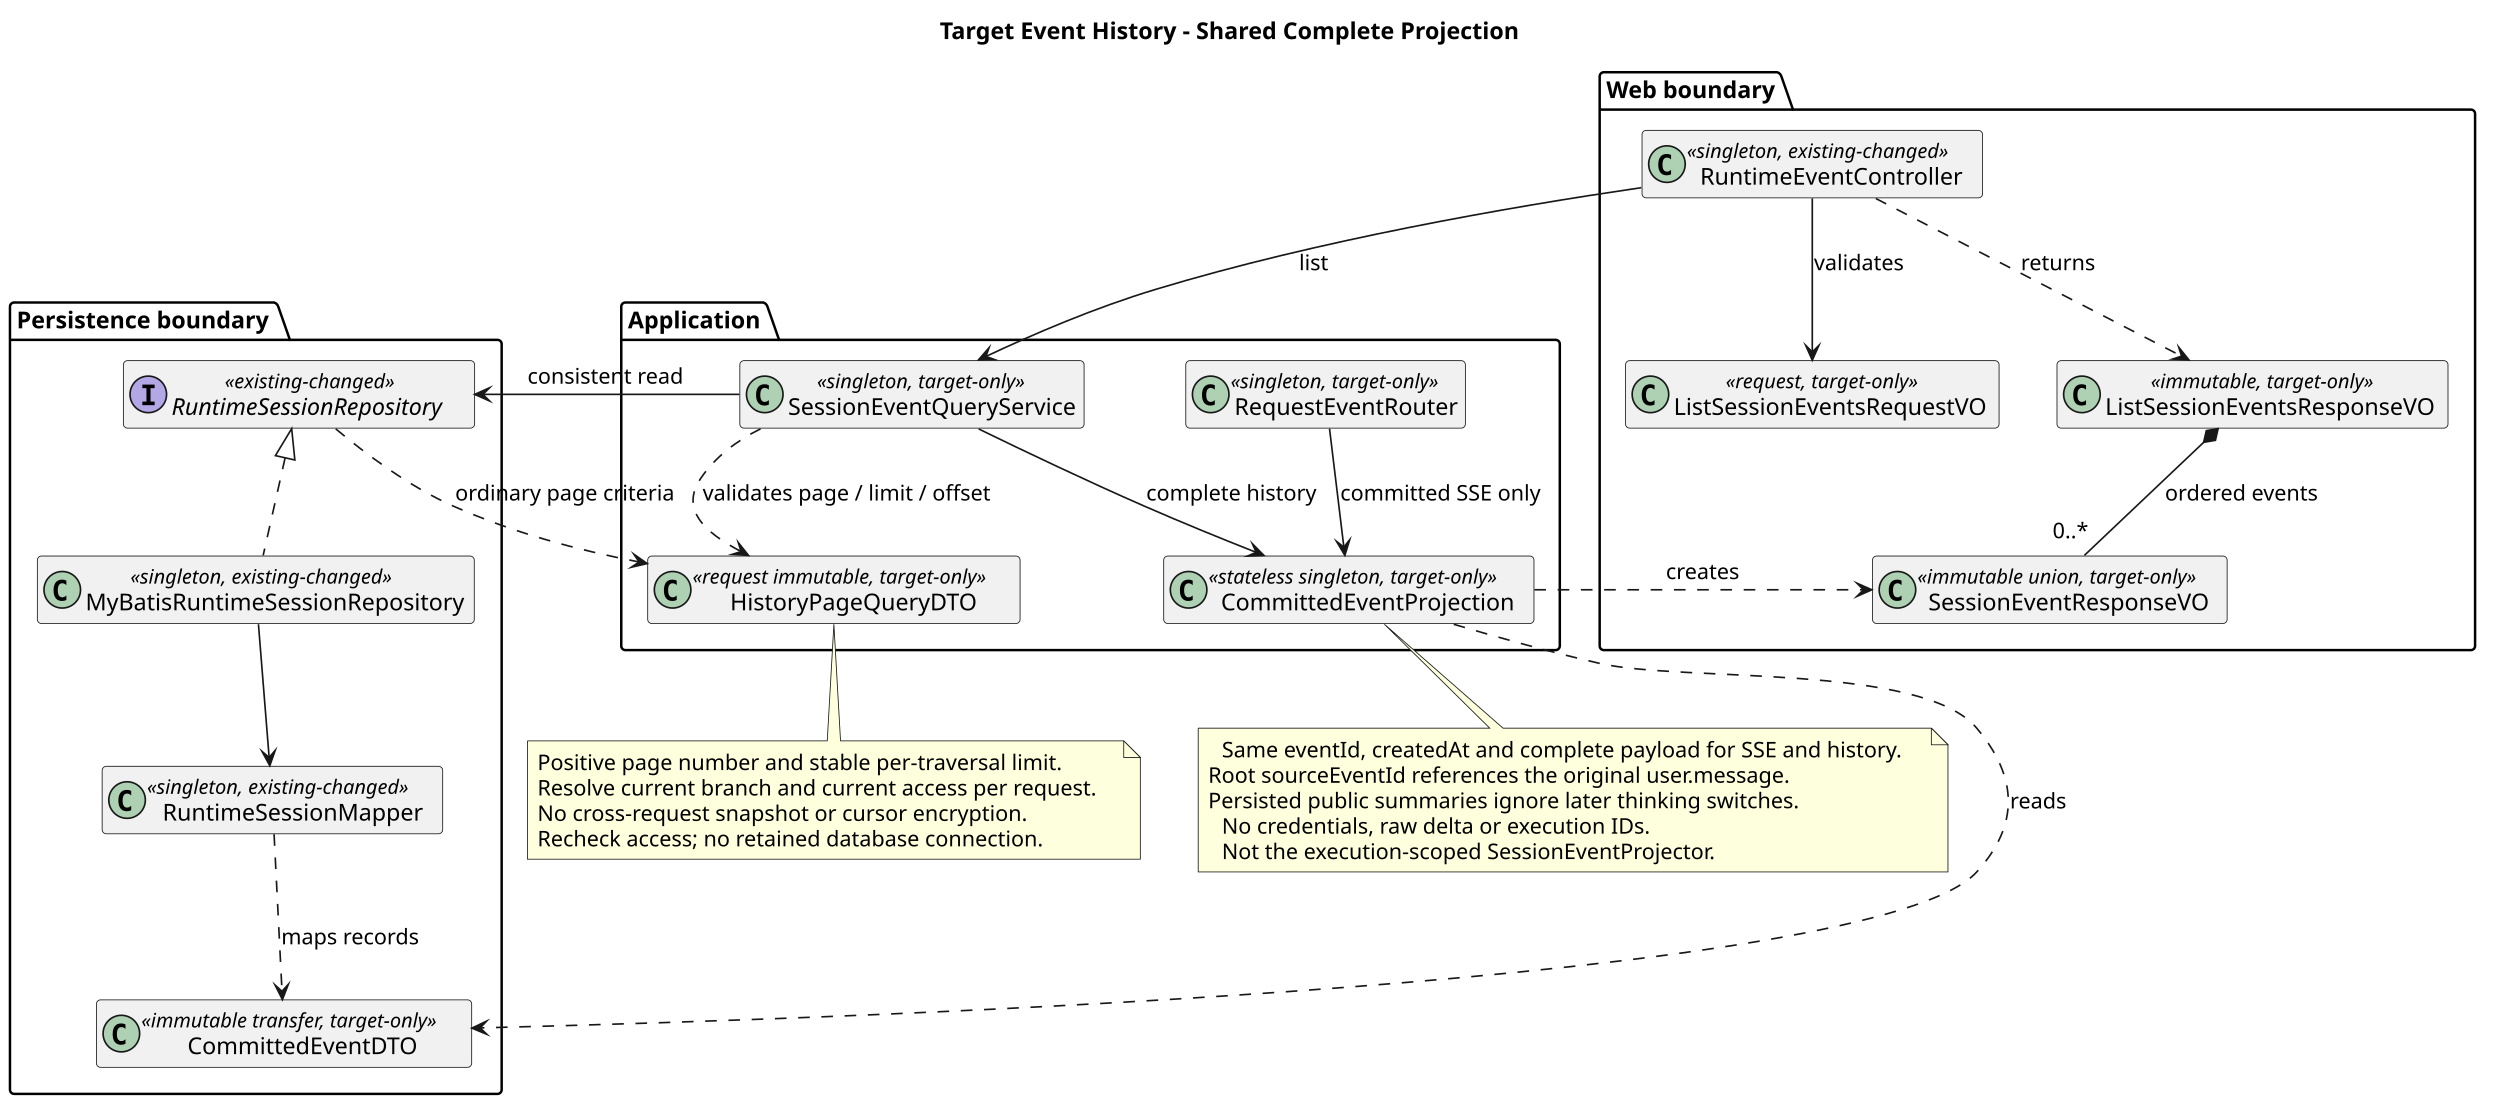
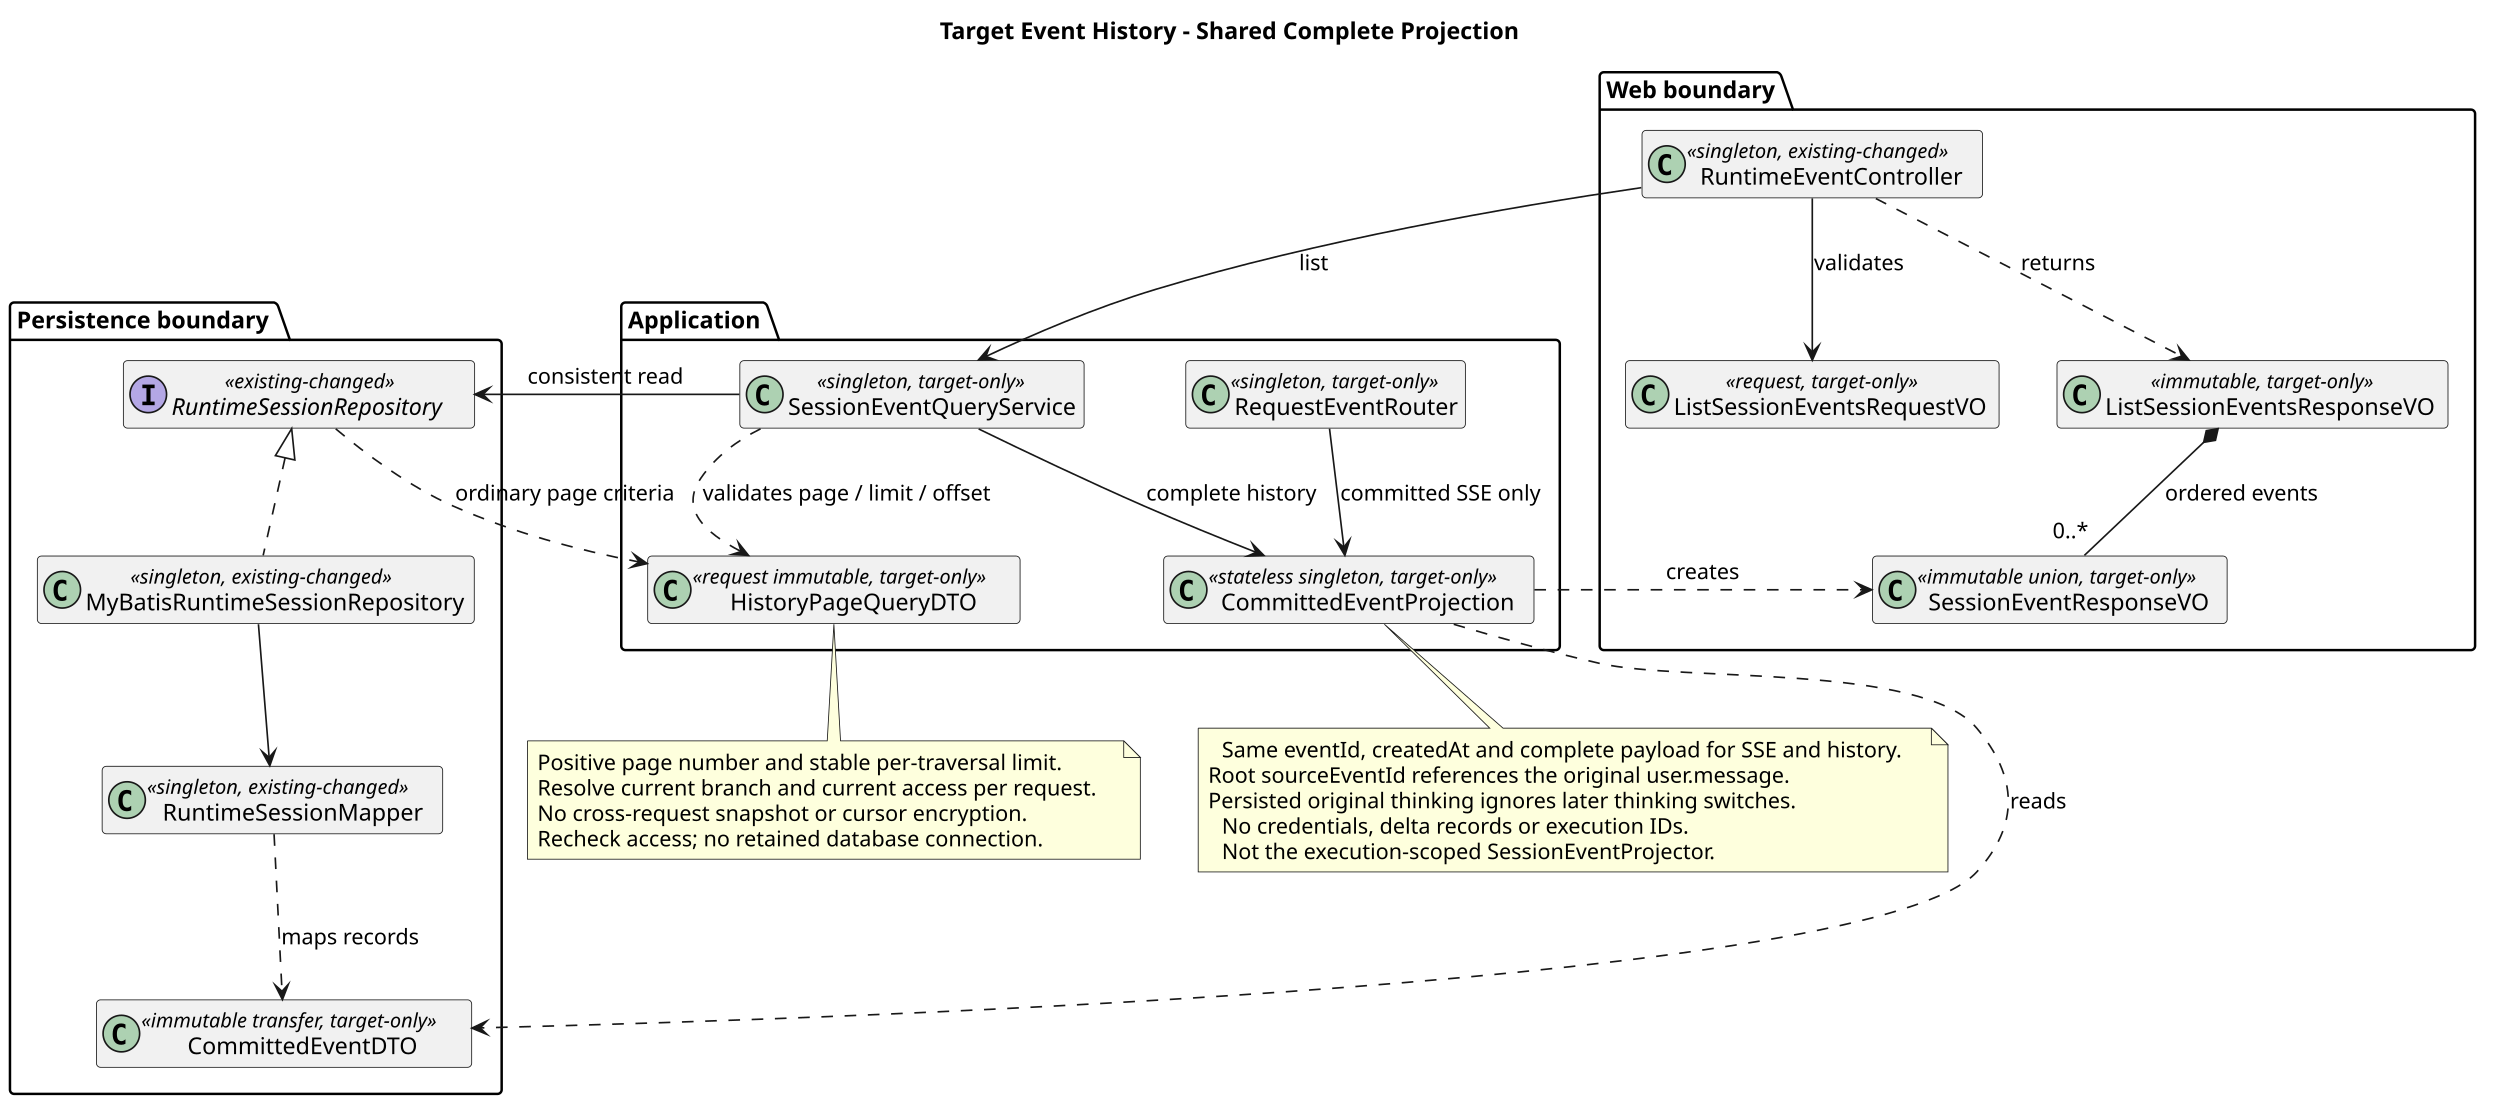
<svg xmlns="http://www.w3.org/2000/svg" contentStyleType="text/css" data-diagram-type="CLASS" height="673px" preserveAspectRatio="none" style="width:1505px;height:673px;background:#FFFFFF;" version="1.1" viewBox="0 0 1505 673" width="1505px" zoomAndPan="magnify">
  <defs />
  <g>
    <g class="title" data-source-line="1">
      <text fill="#000000" font-family="sans-serif" font-size="14" font-weight="700" lengthAdjust="spacing" textLength="366.55" x="565.725" y="23.535">Target Event History - Shared Complete Projection</text>
    </g>
    <g class="cluster" data-qualified-name="Web boundary" data-source-line="11" id="ent0001">
      <path d="M965.5,43.488 L1069.887,43.488 A3.75,3.75 0 0 1 1072.387,45.988 L1079.387,65.977 L1487.5,65.977 A2.5,2.5 0 0 1 1490,68.477 L1490,388.858 A2.5,2.5 0 0 1 1487.5,391.358 L965.5,391.358 A2.5,2.5 0 0 1 963,388.858 L963,45.988 A2.5,2.5 0 0 1 965.5,43.488" fill="none" style="stroke:#000000;stroke-width:1.5;" />
      <line style="stroke:#000000;stroke-width:1.5;" x1="963" x2="1079.387" y1="65.977" y2="65.977" />
      <text fill="#000000" font-family="sans-serif" font-size="14" font-weight="700" lengthAdjust="spacing" textLength="103.387" x="967" y="59.023">Web boundary</text>
    </g>
    <g class="cluster" data-qualified-name="Application" data-source-line="17" id="ent0006">
      <path d="M376.5,182.108 L459.511,182.108 A3.75,3.75 0 0 1 462.011,184.608 L469.011,204.597 L936.5,204.597 A2.5,2.5 0 0 1 939,207.097 L939,388.858 A2.5,2.5 0 0 1 936.5,391.358 L376.5,391.358 A2.5,2.5 0 0 1 374,388.858 L374,184.608 A2.5,2.5 0 0 1 376.5,182.108" fill="none" style="stroke:#000000;stroke-width:1.5;" />
      <line style="stroke:#000000;stroke-width:1.5;" x1="374" x2="469.011" y1="204.597" y2="204.597" />
      <text fill="#000000" font-family="sans-serif" font-size="14" font-weight="700" lengthAdjust="spacing" textLength="82.011" x="378" y="197.643">Application</text>
    </g>
    <g class="cluster" data-qualified-name="Persistence boundary" data-source-line="23" id="ent0011">
      <path d="M8.5,182.108 L165.018,182.108 A3.75,3.75 0 0 1 167.518,184.608 L174.518,204.597 L299.5,204.597 A2.5,2.5 0 0 1 302,207.097 L302,656.028 A2.5,2.5 0 0 1 299.5,658.528 L8.5,658.528 A2.5,2.5 0 0 1 6,656.028 L6,184.608 A2.5,2.5 0 0 1 8.5,182.108" fill="none" style="stroke:#000000;stroke-width:1.5;" />
      <line style="stroke:#000000;stroke-width:1.5;" x1="6" x2="174.518" y1="204.597" y2="204.597" />
      <text fill="#000000" font-family="sans-serif" font-size="14" font-weight="700" lengthAdjust="spacing" textLength="155.518" x="10" y="197.643">Persistence boundary</text>
    </g>
    <g class="entity" data-qualified-name="Web boundary.RuntimeEventController" data-source-line="12" id="ent0002">
      <rect fill="#F1F1F1" height="40.621" rx="2.5" ry="2.5" style="stroke:#181818;stroke-width:0.5;" width="204.994" x="988.5" y="78.488" />
      <ellipse cx="1003.5" cy="98.799" fill="#ADD1B2" rx="11" ry="11" style="stroke:#181818;stroke-width:1;" />
      <path d="M1005.973,104.942 Q1005.392,105.241 1004.753,105.39 Q1004.114,105.54 1003.408,105.54 Q1000.901,105.54 999.582,103.888 Q998.262,102.236 998.262,99.115 Q998.262,95.985 999.582,94.334 Q1000.901,92.682 1003.408,92.682 Q1004.114,92.682 1004.761,92.831 Q1005.409,92.981 1005.973,93.279 L1005.973,96.002 Q1005.342,95.421 1004.749,95.151 Q1004.155,94.881 1003.524,94.881 Q1002.18,94.881 1001.495,95.948 Q1000.81,97.015 1000.81,99.115 Q1000.81,101.207 1001.495,102.273 Q1002.18,103.34 1003.524,103.34 Q1004.155,103.34 1004.749,103.07 Q1005.342,102.8 1005.973,102.219 Z " fill="#000000" />
      <text fill="#000000" font-family="sans-serif" font-size="12" font-style="italic" lengthAdjust="spacing" textLength="176.994" x="1015.5" y="95.09">«singleton, existing-changed»</text>
      <text fill="#000000" font-family="sans-serif" font-size="14" lengthAdjust="spacing" textLength="161.102" x="1023.446" y="111.156">RuntimeEventController</text>
    </g>
    <g class="entity" data-qualified-name="Web boundary.ListSessionEventsRequestVO" data-source-line="13" id="ent0003">
      <rect fill="#F1F1F1" height="40.621" rx="2.5" ry="2.5" style="stroke:#181818;stroke-width:0.5;" width="224.883" x="978.56" y="217.108" />
      <ellipse cx="993.56" cy="237.419" fill="#ADD1B2" rx="11" ry="11" style="stroke:#181818;stroke-width:1;" />
      <path d="M996.033,243.562 Q995.452,243.861 994.813,244.01 Q994.174,244.16 993.468,244.16 Q990.961,244.16 989.641,242.508 Q988.322,240.856 988.322,237.735 Q988.322,234.605 989.641,232.953 Q990.961,231.302 993.468,231.302 Q994.174,231.302 994.821,231.451 Q995.469,231.601 996.033,231.899 L996.033,234.622 Q995.402,234.041 994.809,233.771 Q994.215,233.501 993.584,233.501 Q992.24,233.501 991.555,234.568 Q990.87,235.635 990.87,237.735 Q990.87,239.827 991.555,240.893 Q992.24,241.96 993.584,241.96 Q994.215,241.96 994.809,241.69 Q995.402,241.42 996.033,240.839 Z " fill="#000000" />
      <text fill="#000000" font-family="sans-serif" font-size="12" font-style="italic" lengthAdjust="spacing" textLength="130.236" x="1038.883" y="233.71">«request, target-only»</text>
      <text fill="#000000" font-family="sans-serif" font-size="14" lengthAdjust="spacing" textLength="192.883" x="1007.56" y="249.776">ListSessionEventsRequestVO</text>
    </g>
    <g class="entity" data-qualified-name="Web boundary.ListSessionEventsResponseVO" data-source-line="14" id="ent0004">
      <rect fill="#F1F1F1" height="40.621" rx="2.5" ry="2.5" style="stroke:#181818;stroke-width:0.5;" width="235.383" x="1238.31" y="217.108" />
      <ellipse cx="1253.31" cy="237.419" fill="#ADD1B2" rx="11" ry="11" style="stroke:#181818;stroke-width:1;" />
      <path d="M1255.783,243.562 Q1255.202,243.861 1254.563,244.01 Q1253.924,244.16 1253.218,244.16 Q1250.711,244.16 1249.391,242.508 Q1248.072,240.856 1248.072,237.735 Q1248.072,234.605 1249.391,232.953 Q1250.711,231.302 1253.218,231.302 Q1253.924,231.302 1254.571,231.451 Q1255.219,231.601 1255.783,231.899 L1255.783,234.622 Q1255.152,234.041 1254.559,233.771 Q1253.965,233.501 1253.334,233.501 Q1251.99,233.501 1251.305,234.568 Q1250.62,235.635 1250.62,237.735 Q1250.62,239.827 1251.305,240.893 Q1251.99,241.96 1253.334,241.96 Q1253.965,241.96 1254.559,241.69 Q1255.152,241.42 1255.783,240.839 Z " fill="#000000" />
      <text fill="#000000" font-family="sans-serif" font-size="12" font-style="italic" lengthAdjust="spacing" textLength="148.494" x="1294.754" y="233.71">«immutable, target-only»</text>
      <text fill="#000000" font-family="sans-serif" font-size="14" lengthAdjust="spacing" textLength="203.383" x="1267.31" y="249.776">ListSessionEventsResponseVO</text>
    </g>
    <g class="entity" data-qualified-name="Web boundary.SessionEventResponseVO" data-source-line="15" id="ent0005">
      <rect fill="#F1F1F1" height="40.621" rx="2.5" ry="2.5" style="stroke:#181818;stroke-width:0.5;" width="213.473" x="1127.26" y="334.738" />
      <ellipse cx="1142.26" cy="355.049" fill="#ADD1B2" rx="11" ry="11" style="stroke:#181818;stroke-width:1;" />
      <path d="M1144.733,361.192 Q1144.152,361.491 1143.513,361.64 Q1142.874,361.79 1142.168,361.79 Q1139.661,361.79 1138.341,360.138 Q1137.022,358.486 1137.022,355.365 Q1137.022,352.235 1138.341,350.584 Q1139.661,348.932 1142.168,348.932 Q1142.874,348.932 1143.521,349.081 Q1144.169,349.231 1144.733,349.529 L1144.733,352.252 Q1144.102,351.671 1143.509,351.401 Q1142.915,351.131 1142.284,351.131 Q1140.94,351.131 1140.255,352.198 Q1139.57,353.265 1139.57,355.365 Q1139.57,357.457 1140.255,358.523 Q1140.94,359.59 1142.284,359.59 Q1142.915,359.59 1143.509,359.32 Q1144.102,359.05 1144.733,358.469 Z " fill="#000000" />
      <text fill="#000000" font-family="sans-serif" font-size="12" font-style="italic" lengthAdjust="spacing" textLength="185.473" x="1154.26" y="351.34">«immutable union, target-only»</text>
      <text fill="#000000" font-family="sans-serif" font-size="14" lengthAdjust="spacing" textLength="172.361" x="1160.816" y="367.406">SessionEventResponseVO</text>
    </g>
    <g class="entity" data-qualified-name="Application.SessionEventQueryService" data-source-line="18" id="ent0007">
      <rect fill="#F1F1F1" height="40.621" rx="2.5" ry="2.5" style="stroke:#181818;stroke-width:0.5;" width="207.246" x="445.38" y="217.108" />
      <ellipse cx="460.38" cy="237.419" fill="#ADD1B2" rx="11" ry="11" style="stroke:#181818;stroke-width:1;" />
      <path d="M462.853,243.562 Q462.272,243.861 461.633,244.01 Q460.994,244.16 460.288,244.16 Q457.781,244.16 456.462,242.508 Q455.142,240.856 455.142,237.735 Q455.142,234.605 456.462,232.953 Q457.781,231.302 460.288,231.302 Q460.994,231.302 461.641,231.451 Q462.289,231.601 462.853,231.899 L462.853,234.622 Q462.222,234.041 461.629,233.771 Q461.035,233.501 460.404,233.501 Q459.06,233.501 458.375,234.568 Q457.69,235.635 457.69,237.735 Q457.69,239.827 458.375,240.893 Q459.06,241.96 460.404,241.96 Q461.035,241.96 461.629,241.69 Q462.222,241.42 462.853,240.839 Z " fill="#000000" />
      <text fill="#000000" font-family="sans-serif" font-size="12" font-style="italic" lengthAdjust="spacing" textLength="140.326" x="491.84" y="233.71">«singleton, target-only»</text>
      <text fill="#000000" font-family="sans-serif" font-size="14" lengthAdjust="spacing" textLength="175.246" x="474.38" y="249.776">SessionEventQueryService</text>
    </g>
    <g class="entity" data-qualified-name="Application.HistoryPageQueryDTO" data-source-line="19" id="ent0008">
      <rect fill="#F1F1F1" height="40.621" rx="2.5" ry="2.5" style="stroke:#181818;stroke-width:0.5;" width="224.178" x="389.91" y="334.738" />
      <ellipse cx="404.91" cy="355.049" fill="#ADD1B2" rx="11" ry="11" style="stroke:#181818;stroke-width:1;" />
      <path d="M407.383,361.192 Q406.802,361.491 406.163,361.64 Q405.524,361.79 404.818,361.79 Q402.311,361.79 400.991,360.138 Q399.672,358.486 399.672,355.365 Q399.672,352.235 400.991,350.584 Q402.311,348.932 404.818,348.932 Q405.524,348.932 406.171,349.081 Q406.819,349.231 407.383,349.529 L407.383,352.252 Q406.752,351.671 406.159,351.401 Q405.565,351.131 404.934,351.131 Q403.59,351.131 402.905,352.198 Q402.22,353.265 402.22,355.365 Q402.22,357.457 402.905,358.523 Q403.59,359.59 404.934,359.59 Q405.565,359.59 406.159,359.32 Q406.752,359.05 407.383,358.469 Z " fill="#000000" />
      <text fill="#000000" font-family="sans-serif" font-size="12" font-style="italic" lengthAdjust="spacing" textLength="196.178" x="416.91" y="351.34">«request immutable, target-only»</text>
      <text fill="#000000" font-family="sans-serif" font-size="14" lengthAdjust="spacing" textLength="150.972" x="439.513" y="367.406">HistoryPageQueryDTO</text>
    </g>
    <g class="entity" data-qualified-name="Application.CommittedEventProjection" data-source-line="20" id="ent0009">
      <rect fill="#F1F1F1" height="40.621" rx="2.5" ry="2.5" style="stroke:#181818;stroke-width:0.5;" width="222.918" x="700.54" y="334.738" />
      <ellipse cx="715.54" cy="355.049" fill="#ADD1B2" rx="11" ry="11" style="stroke:#181818;stroke-width:1;" />
      <path d="M718.013,361.192 Q717.432,361.491 716.793,361.64 Q716.154,361.79 715.448,361.79 Q712.941,361.79 711.621,360.138 Q710.302,358.486 710.302,355.365 Q710.302,352.235 711.621,350.584 Q712.941,348.932 715.448,348.932 Q716.154,348.932 716.801,349.081 Q717.449,349.231 718.013,349.529 L718.013,352.252 Q717.382,351.671 716.789,351.401 Q716.195,351.131 715.564,351.131 Q714.22,351.131 713.535,352.198 Q712.85,353.265 712.85,355.365 Q712.85,357.457 713.535,358.523 Q714.22,359.59 715.564,359.59 Q716.195,359.59 716.789,359.32 Q717.382,359.05 718.013,358.469 Z " fill="#000000" />
      <text fill="#000000" font-family="sans-serif" font-size="12" font-style="italic" lengthAdjust="spacing" textLength="194.918" x="727.54" y="351.34">«stateless singleton, target-only»</text>
      <text fill="#000000" font-family="sans-serif" font-size="14" lengthAdjust="spacing" textLength="179.983" x="735.007" y="367.406">CommittedEventProjection</text>
    </g>
    <g class="entity" data-qualified-name="Application.RequestEventRouter" data-source-line="21" id="ent0010">
      <rect fill="#F1F1F1" height="40.621" rx="2.5" ry="2.5" style="stroke:#181818;stroke-width:0.5;" width="168.326" x="713.84" y="217.108" />
      <ellipse cx="728.84" cy="237.419" fill="#ADD1B2" rx="11" ry="11" style="stroke:#181818;stroke-width:1;" />
      <path d="M731.313,243.562 Q730.732,243.861 730.093,244.01 Q729.454,244.16 728.748,244.16 Q726.241,244.16 724.922,242.508 Q723.602,240.856 723.602,237.735 Q723.602,234.605 724.922,232.953 Q726.241,231.302 728.748,231.302 Q729.454,231.302 730.101,231.451 Q730.749,231.601 731.313,231.899 L731.313,234.622 Q730.682,234.041 730.089,233.771 Q729.495,233.501 728.864,233.501 Q727.52,233.501 726.835,234.568 Q726.15,235.635 726.15,237.735 Q726.15,239.827 726.835,240.893 Q727.52,241.96 728.864,241.96 Q729.495,241.96 730.089,241.69 Q730.682,241.42 731.313,240.839 Z " fill="#000000" />
      <text fill="#000000" font-family="sans-serif" font-size="12" font-style="italic" lengthAdjust="spacing" textLength="140.326" x="740.84" y="233.71">«singleton, target-only»</text>
      <text fill="#000000" font-family="sans-serif" font-size="14" lengthAdjust="spacing" textLength="135.789" x="743.109" y="249.776">RequestEventRouter</text>
    </g>
    <g class="entity" data-qualified-name="Persistence boundary.RuntimeSessionRepository" data-source-line="24" id="ent0012">
      <rect fill="#F1F1F1" height="40.621" rx="2.5" ry="2.5" style="stroke:#181818;stroke-width:0.5;" width="211.457" x="74.27" y="217.108" />
      <ellipse cx="89.27" cy="237.419" fill="#B4A7E5" rx="11" ry="11" style="stroke:#181818;stroke-width:1;" />
      <path d="M85.698,233.684 L85.698,231.526 L93.077,231.526 L93.077,233.684 L90.612,233.684 L90.612,241.761 L93.077,241.761 L93.077,243.919 L85.698,243.919 L85.698,241.761 L88.163,241.761 L88.163,233.684 Z " fill="#000000" />
      <text fill="#000000" font-family="sans-serif" font-size="12" font-style="italic" lengthAdjust="spacing" textLength="115.424" x="135.287" y="233.71">«existing-changed»</text>
      <text fill="#000000" font-family="sans-serif" font-size="14" font-style="italic" lengthAdjust="spacing" textLength="179.457" x="103.27" y="249.776">RuntimeSessionRepository</text>
    </g>
    <g class="entity" data-qualified-name="Persistence boundary.MyBatisRuntimeSessionRepository" data-source-line="25" id="ent0013">
      <rect fill="#F1F1F1" height="40.621" rx="2.5" ry="2.5" style="stroke:#181818;stroke-width:0.5;" width="263.034" x="22.48" y="334.738" />
      <ellipse cx="37.48" cy="355.049" fill="#ADD1B2" rx="11" ry="11" style="stroke:#181818;stroke-width:1;" />
      <path d="M39.953,361.192 Q39.372,361.491 38.733,361.64 Q38.094,361.79 37.388,361.79 Q34.881,361.79 33.562,360.138 Q32.242,358.486 32.242,355.365 Q32.242,352.235 33.562,350.584 Q34.881,348.932 37.388,348.932 Q38.094,348.932 38.741,349.081 Q39.389,349.231 39.953,349.529 L39.953,352.252 Q39.322,351.671 38.729,351.401 Q38.135,351.131 37.504,351.131 Q36.16,351.131 35.475,352.198 Q34.79,353.265 34.79,355.365 Q34.79,357.457 35.475,358.523 Q36.16,359.59 37.504,359.59 Q38.135,359.59 38.729,359.32 Q39.322,359.05 39.953,358.469 Z " fill="#000000" />
      <text fill="#000000" font-family="sans-serif" font-size="12" font-style="italic" lengthAdjust="spacing" textLength="176.994" x="78.5" y="351.34">«singleton, existing-changed»</text>
      <text fill="#000000" font-family="sans-serif" font-size="14" lengthAdjust="spacing" textLength="231.034" x="51.48" y="367.406">MyBatisRuntimeSessionRepository</text>
    </g>
    <g class="entity" data-qualified-name="Persistence boundary.CommittedEventDTO" data-source-line="26" id="ent0014">
      <rect fill="#F1F1F1" height="40.621" rx="2.5" ry="2.5" style="stroke:#181818;stroke-width:0.5;" width="225.889" x="58.06" y="601.908" />
      <ellipse cx="73.06" cy="622.219" fill="#ADD1B2" rx="11" ry="11" style="stroke:#181818;stroke-width:1;" />
      <path d="M75.533,628.362 Q74.952,628.661 74.313,628.81 Q73.674,628.96 72.968,628.96 Q70.461,628.96 69.141,627.308 Q67.822,625.656 67.822,622.535 Q67.822,619.405 69.141,617.754 Q70.461,616.102 72.968,616.102 Q73.674,616.102 74.321,616.251 Q74.969,616.4 75.533,616.699 L75.533,619.422 Q74.902,618.841 74.309,618.571 Q73.715,618.301 73.084,618.301 Q71.74,618.301 71.055,619.368 Q70.37,620.435 70.37,622.535 Q70.37,624.626 71.055,625.693 Q71.74,626.76 73.084,626.76 Q73.715,626.76 74.309,626.49 Q74.902,626.22 75.533,625.639 Z " fill="#000000" />
      <text fill="#000000" font-family="sans-serif" font-size="12" font-style="italic" lengthAdjust="spacing" textLength="197.889" x="85.06" y="618.51">«immutable transfer, target-only»</text>
      <text fill="#000000" font-family="sans-serif" font-size="14" lengthAdjust="spacing" textLength="142.331" x="112.839" y="634.576">CommittedEventDTO</text>
    </g>
    <g class="entity" data-qualified-name="Persistence boundary.RuntimeSessionMapper" data-source-line="27" id="ent0015">
      <rect fill="#F1F1F1" height="40.621" rx="2.5" ry="2.5" style="stroke:#181818;stroke-width:0.5;" width="204.994" x="61.5" y="461.318" />
      <ellipse cx="76.5" cy="481.629" fill="#ADD1B2" rx="11" ry="11" style="stroke:#181818;stroke-width:1;" />
      <path d="M78.973,487.772 Q78.392,488.071 77.753,488.22 Q77.114,488.37 76.408,488.37 Q73.901,488.37 72.582,486.718 Q71.262,485.066 71.262,481.945 Q71.262,478.815 72.582,477.163 Q73.901,475.512 76.408,475.512 Q77.114,475.512 77.761,475.661 Q78.409,475.81 78.973,476.109 L78.973,478.832 Q78.342,478.251 77.749,477.981 Q77.155,477.711 76.524,477.711 Q75.18,477.711 74.495,478.778 Q73.81,479.845 73.81,481.945 Q73.81,484.036 74.495,485.103 Q75.18,486.17 76.524,486.17 Q77.155,486.17 77.749,485.9 Q78.342,485.63 78.973,485.049 Z " fill="#000000" />
      <text fill="#000000" font-family="sans-serif" font-size="12" font-style="italic" lengthAdjust="spacing" textLength="176.994" x="88.5" y="477.92">«singleton, existing-changed»</text>
      <text fill="#000000" font-family="sans-serif" font-size="14" lengthAdjust="spacing" textLength="158.273" x="97.861" y="493.986">RuntimeSessionMapper</text>
    </g>
    <g class="entity" data-qualified-name="GMN30" data-source-line="44" id="ent0031">
      <path d="M317.51,446.008 L317.51,517.25 A0,0 0 0 0 317.51,517.25 L686.482,517.25 A0,0 0 0 0 686.482,517.25 L686.482,456.008 L676.482,446.008 L506,446.008 L502,375.788 L498,446.008 L317.51,446.008 A0,0 0 0 0 317.51,446.008" fill="#FEFFDD" style="stroke:#181818;stroke-width:0.5;" />
      <path d="M676.482,446.008 L676.482,456.008 L686.482,456.008 L676.482,446.008" fill="#FEFFDD" style="stroke:#181818;stroke-width:0.5;" />
      <text fill="#000000" font-family="sans-serif" font-size="13" lengthAdjust="spacing" textLength="328.701" x="323.51" y="463.577">Positive page number and stable per-traversal limit.</text>
      <text fill="#000000" font-family="sans-serif" font-size="13" lengthAdjust="spacing" textLength="347.972" x="323.51" y="478.887">Resolve current branch and current access per request.</text>
      <text fill="#000000" font-family="sans-serif" font-size="13" lengthAdjust="spacing" textLength="308.369" x="323.51" y="494.198">No cross-request snapshot or cursor encryption.</text>
      <text fill="#000000" font-family="sans-serif" font-size="13" lengthAdjust="spacing" textLength="315.371" x="323.51" y="509.508">Recheck access; no retained database connection.</text>
    </g>
    <g class="entity" data-qualified-name="GMN33" data-source-line="50" id="ent0034">
      <path d="M721.32,438.358 L721.32,524.911 A0,0 0 0 0 721.32,524.911 L1172.672,524.911 A0,0 0 0 0 1172.672,524.911 L1172.672,448.358 L1162.672,438.358 L904.83,438.358 L833.39,375.788 L896.83,438.358 L721.32,438.358 A0,0 0 0 0 721.32,438.358" fill="#FEFFDD" style="stroke:#181818;stroke-width:0.5;" />
      <path d="M1162.672,438.358 L1162.672,448.358 L1172.672,448.358 L1162.672,438.358" fill="#FEFFDD" style="stroke:#181818;stroke-width:0.5;" />
      <text fill="#000000" font-family="sans-serif" font-size="13" lengthAdjust="spacing" textLength="422.125" x="735.547" y="455.927">Same eventId, createdAt and complete payload for SSE and history.</text>
      <text fill="#000000" font-family="sans-serif" font-size="13" lengthAdjust="spacing" textLength="361.886" x="727.32" y="471.237">Root sourceEventId references the original user.message.</text>
-       <text fill="#000000" font-family="sans-serif" font-size="13" lengthAdjust="spacing" textLength="368.526" x="727.32" y="486.548">Persisted public summaries ignore later thinking switches.</text>
-       <text fill="#000000" font-family="sans-serif" font-size="13" lengthAdjust="spacing" textLength="268.404" x="735.547" y="501.858">No credentials, raw delta or execution IDs.</text>
+       <text fill="#000000" font-family="sans-serif" font-size="13" lengthAdjust="spacing" textLength="367.669" x="727.32" y="486.548">Persisted original thinking ignores later thinking switches.</text>
+       <text fill="#000000" font-family="sans-serif" font-size="13" lengthAdjust="spacing" textLength="293.224" x="735.547" y="501.858">No credentials, delta records or execution IDs.</text>
      <text fill="#000000" font-family="sans-serif" font-size="13" lengthAdjust="spacing" textLength="311.105" x="735.547" y="517.169">Not the execution-scoped SessionEventProjector.</text>
    </g>
    <g class="link" data-entity-1="ent0002" data-entity-2="ent0003" data-link-type="dependency" data-source-line="29" id="lnk16">
      <path codeLine="29" d="M1091,119.378 C1091,145.348 1091,185.928 1091,211.888" fill="none" id="RuntimeEventController-to-ListSessionEventsRequestVO" style="stroke:#181818;stroke-width:1;" />
      <polygon fill="#181818" points="1091,216.888,1095,207.888,1091,211.888,1087,207.888,1091,216.888" style="stroke:#181818;stroke-width:1;stroke-linejoin:miter;stroke-miterlimit:10;" />
      <text fill="#000000" font-family="sans-serif" font-size="13" lengthAdjust="spacing" textLength="55.517" x="1092" y="162.677">validates</text>
    </g>
    <g class="link" data-entity-1="ent0002" data-entity-2="ent0007" data-link-type="dependency" data-source-line="30" id="lnk17">
      <path codeLine="30" d="M988.07,112.968 C907.5,124.758 793.19,144.748 696,174.108 C658.72,185.378 622.606,200.924 593.526,214.574" fill="none" id="RuntimeEventController-to-SessionEventQueryService" style="stroke:#181818;stroke-width:1;" />
      <polygon fill="#181818" points="589,216.698,598.847,216.495,593.526,214.574,595.447,209.253,589,216.698" style="stroke:#181818;stroke-width:1;stroke-linejoin:miter;stroke-miterlimit:10;" />
      <text fill="#000000" font-family="sans-serif" font-size="13" lengthAdjust="spacing" textLength="19.005" x="782.02" y="162.677">list</text>
    </g>
    <g class="link" data-entity-1="ent0002" data-entity-2="ent0004" data-link-type="dependency" data-source-line="31" id="lnk18">
      <path codeLine="31" d="M1129.25,119.518 C1179.56,145.458 1263.016,188.487 1313.316,214.417" fill="none" id="RuntimeEventController-to-ListSessionEventsResponseVO" style="stroke:#181818;stroke-width:1;stroke-dasharray:7,7;" />
      <polygon fill="#181818" points="1317.76,216.708,1311.593,209.029,1313.316,214.417,1307.928,216.14,1317.76,216.708" style="stroke:#181818;stroke-width:1;stroke-linejoin:miter;stroke-miterlimit:10;" />
      <text fill="#000000" font-family="sans-serif" font-size="13" lengthAdjust="spacing" textLength="45.506" x="1216.55" y="162.677">returns</text>
    </g>
    <g class="link" data-entity-1="ent0004" data-entity-2="ent0005" data-link-type="composition" data-source-line="32" id="lnk19">
      <path codeLine="32" d="M1326.591,266.293 C1304.161,287.553 1277.27,313.038 1254.8,334.338" fill="none" id="ListSessionEventsResponseVO-backto-SessionEventResponseVO" style="stroke:#181818;stroke-width:1;" />
      <polygon fill="#181818" points="1335.3,258.038,1328.194,259.263,1326.591,266.293,1333.697,265.069,1335.3,258.038" style="stroke:#181818;stroke-width:1;stroke-linejoin:miter;stroke-miterlimit:10;" />
      <text fill="#000000" font-family="sans-serif" font-size="13" lengthAdjust="spacing" textLength="94.358" x="1303.3" y="301.307">ordered events</text>
      <text fill="#000000" font-family="sans-serif" font-size="13" lengthAdjust="spacing" textLength="22.712" x="1235.657" y="324.016">0..*</text>
    </g>
    <g class="link" data-entity-1="ent0007" data-entity-2="ent0008" data-link-type="dependency" data-source-line="33" id="lnk20">
      <path codeLine="33" d="M457.86,258.148 C443.72,265.188 430.88,274.758 422,287.738 C409.26,306.338 423.606,320.278 446.156,332.028" fill="none" id="SessionEventQueryService-to-HistoryPageQueryDTO" style="stroke:#181818;stroke-width:1;stroke-dasharray:7,7;" />
      <polygon fill="#181818" points="450.59,334.338,444.457,326.632,446.156,332.028,440.76,333.727,450.59,334.338" style="stroke:#181818;stroke-width:1;stroke-linejoin:miter;stroke-miterlimit:10;" />
      <text fill="#000000" font-family="sans-serif" font-size="13" lengthAdjust="spacing" textLength="184.977" x="423" y="301.307">validates page / limit / offset</text>
    </g>
    <g class="link" data-entity-1="ent0007" data-entity-2="ent0012" data-link-type="dependency" data-source-line="34" id="lnk21">
      <path codeLine="34" d="M445.16,237.418 C395.35,237.418 340.79,237.418 290.74,237.418" fill="none" id="SessionEventQueryService-to-RuntimeSessionRepository" style="stroke:#181818;stroke-width:1;" />
      <polygon fill="#181818" points="285.74,237.418,294.74,241.418,290.74,237.418,294.74,233.418,285.74,237.418" style="stroke:#181818;stroke-width:1;stroke-linejoin:miter;stroke-miterlimit:10;" />
      <text fill="#000000" font-family="sans-serif" font-size="13" lengthAdjust="spacing" textLength="96.795" x="317.55" y="230.987">consistent read</text>
    </g>
    <g class="link" data-entity-1="ent0007" data-entity-2="ent0009" data-link-type="dependency" data-source-line="35" id="lnk22">
      <path codeLine="35" d="M589.14,258.228 C616.96,271.768 654.99,289.878 689,304.738 C712.4,314.958 733.979,323.742 756.189,332.512" fill="none" id="SessionEventQueryService-to-CommittedEventProjection" style="stroke:#181818;stroke-width:1;" />
      <polygon fill="#181818" points="760.84,334.348,753.938,327.322,756.189,332.512,751,334.763,760.84,334.348" style="stroke:#181818;stroke-width:1;stroke-linejoin:miter;stroke-miterlimit:10;" />
      <text fill="#000000" font-family="sans-serif" font-size="13" lengthAdjust="spacing" textLength="105.593" x="690" y="301.307">complete history</text>
    </g>
    <g class="link" data-entity-1="ent0010" data-entity-2="ent0009" data-link-type="dependency" data-source-line="36" id="lnk23">
      <path codeLine="36" d="M800.37,258.038 C802.95,279.298 806.429,308.075 809.009,329.375" fill="none" id="RequestEventRouter-to-CommittedEventProjection" style="stroke:#181818;stroke-width:1;" />
      <polygon fill="#181818" points="809.61,334.338,812.499,324.923,809.009,329.375,804.557,325.885,809.61,334.338" style="stroke:#181818;stroke-width:1;stroke-linejoin:miter;stroke-miterlimit:10;" />
      <text fill="#000000" font-family="sans-serif" font-size="13" lengthAdjust="spacing" textLength="123.703" x="806.84" y="301.307">committed SSE only</text>
    </g>
    <g class="link" data-entity-1="ent0009" data-entity-2="ent0014" data-link-type="dependency" data-source-line="37" id="lnk24">
      <path codeLine="37" d="M875.15,375.818 C902.05,383.818 933.89,392.698 963,399.358 C1012.9,410.758 1157.01,399.218 1190,438.358 C1214.79,467.768 1215.89,496.458 1190,524.908 C1129.94,590.908 541.728,612.504 289.038,618.804" fill="none" id="CommittedEventProjection-to-CommittedEventDTO" style="stroke:#181818;stroke-width:1;stroke-dasharray:7,7;" />
      <polygon fill="#181818" points="284.04,618.928,293.137,622.703,289.038,618.804,292.938,614.705,284.04,618.928" style="stroke:#181818;stroke-width:1;stroke-linejoin:miter;stroke-miterlimit:10;" />
      <text fill="#000000" font-family="sans-serif" font-size="13" lengthAdjust="spacing" textLength="34.55" x="1210.01" y="486.697">reads</text>
    </g>
    <g class="link" data-entity-1="ent0009" data-entity-2="ent0005" data-link-type="dependency" data-source-line="38" id="lnk25">
      <path codeLine="38" d="M923.7,355.048 C986.58,355.048 1059.7,355.048 1121.82,355.048" fill="none" id="CommittedEventProjection-to-SessionEventResponseVO" style="stroke:#181818;stroke-width:1;stroke-dasharray:7,7;" />
      <polygon fill="#181818" points="1126.82,355.048,1117.82,351.048,1121.82,355.048,1117.82,359.048,1126.82,355.048" style="stroke:#181818;stroke-width:1;stroke-linejoin:miter;stroke-miterlimit:10;" />
      <text fill="#000000" font-family="sans-serif" font-size="13" lengthAdjust="spacing" textLength="45.132" x="1002.86" y="348.617">creates</text>
    </g>
    <g class="link" data-entity-1="ent0012" data-entity-2="ent0013" data-link-type="extension" data-source-line="39" id="lnk26">
      <path codeLine="39" d="M171.642,275.6 C166.862,296.86 163.22,313.038 158.43,334.338" fill="none" id="RuntimeSessionRepository-backto-MyBatisRuntimeSessionRepository" style="stroke:#181818;stroke-width:1;stroke-dasharray:7,7;" />
      <polygon fill="none" points="175.59,258.038,165.788,274.284,177.495,276.916,175.59,258.038" style="stroke:#181818;stroke-width:1;stroke-linejoin:miter;stroke-miterlimit:10;" />
    </g>
    <g class="link" data-entity-1="ent0013" data-entity-2="ent0015" data-link-type="dependency" data-source-line="40" id="lnk27">
      <path codeLine="40" d="M155.58,375.788 C157.46,399.118 160.15,432.714 162.02,455.994" fill="none" id="MyBatisRuntimeSessionRepository-to-RuntimeSessionMapper" style="stroke:#181818;stroke-width:1;" />
      <polygon fill="#181818" points="162.42,460.978,165.686,451.687,162.02,455.994,157.712,452.327,162.42,460.978" style="stroke:#181818;stroke-width:1;stroke-linejoin:miter;stroke-miterlimit:10;" />
    </g>
    <g class="link" data-entity-1="ent0015" data-entity-2="ent0014" data-link-type="dependency" data-source-line="41" id="lnk28">
      <path codeLine="41" d="M164.99,502.188 C166.32,528.608 168.438,570.405 169.768,596.765" fill="none" id="RuntimeSessionMapper-to-CommittedEventDTO" style="stroke:#181818;stroke-width:1;stroke-dasharray:7,7;" />
      <polygon fill="#181818" points="170.02,601.758,173.561,592.568,169.768,596.765,165.572,592.971,170.02,601.758" style="stroke:#181818;stroke-width:1;stroke-linejoin:miter;stroke-miterlimit:10;" />
      <text fill="#000000" font-family="sans-serif" font-size="13" lengthAdjust="spacing" textLength="85.573" x="169.33" y="568.477">maps records</text>
    </g>
    <g class="link" data-entity-1="ent0012" data-entity-2="ent0008" data-link-type="dependency" data-source-line="42" id="lnk29">
      <path codeLine="42" d="M202.09,258.158 C219.99,273.118 246.51,293.038 273,304.738 C309.46,320.828 346.653,330.868 384.743,338.318" fill="none" id="RuntimeSessionRepository-to-HistoryPageQueryDTO" style="stroke:#181818;stroke-width:1;stroke-dasharray:7,7;" />
      <polygon fill="#181818" points="389.65,339.278,381.585,333.625,384.743,338.318,380.05,341.476,389.65,339.278" style="stroke:#181818;stroke-width:1;stroke-linejoin:miter;stroke-miterlimit:10;" />
      <text fill="#000000" font-family="sans-serif" font-size="13" lengthAdjust="spacing" textLength="135.637" x="274" y="301.307">ordinary page criteria</text>
    </g>
  </g>
</svg>
